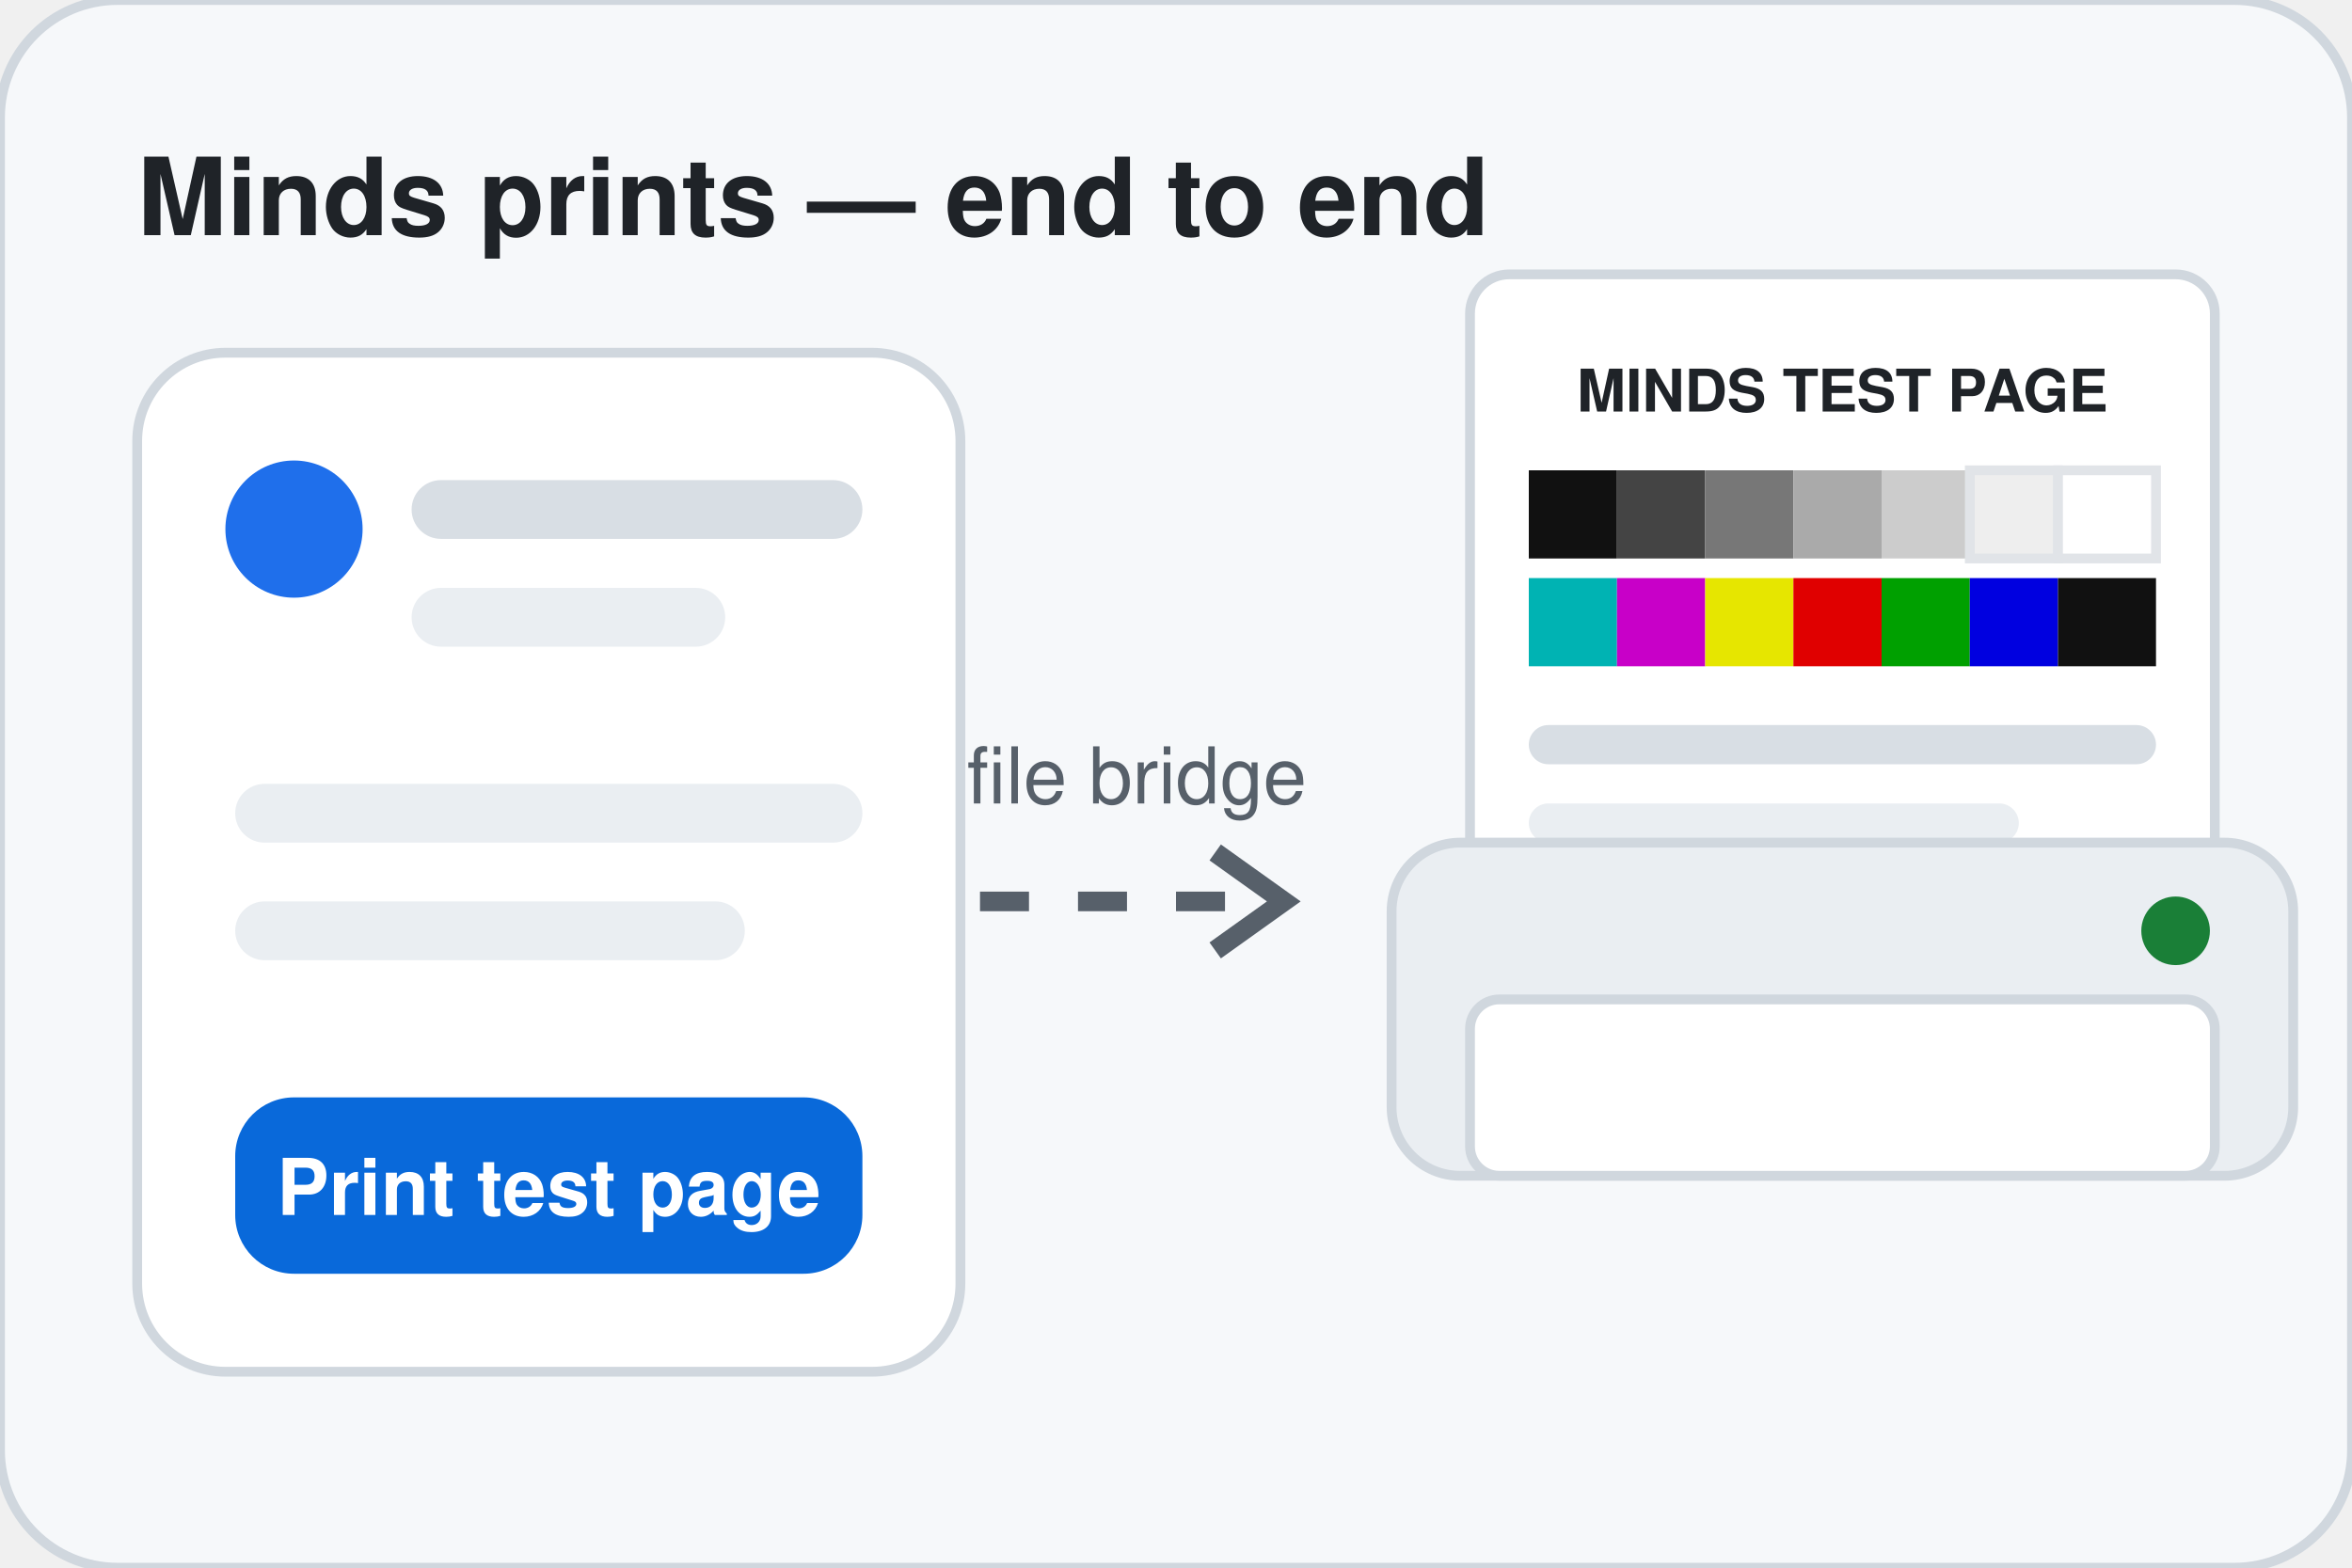
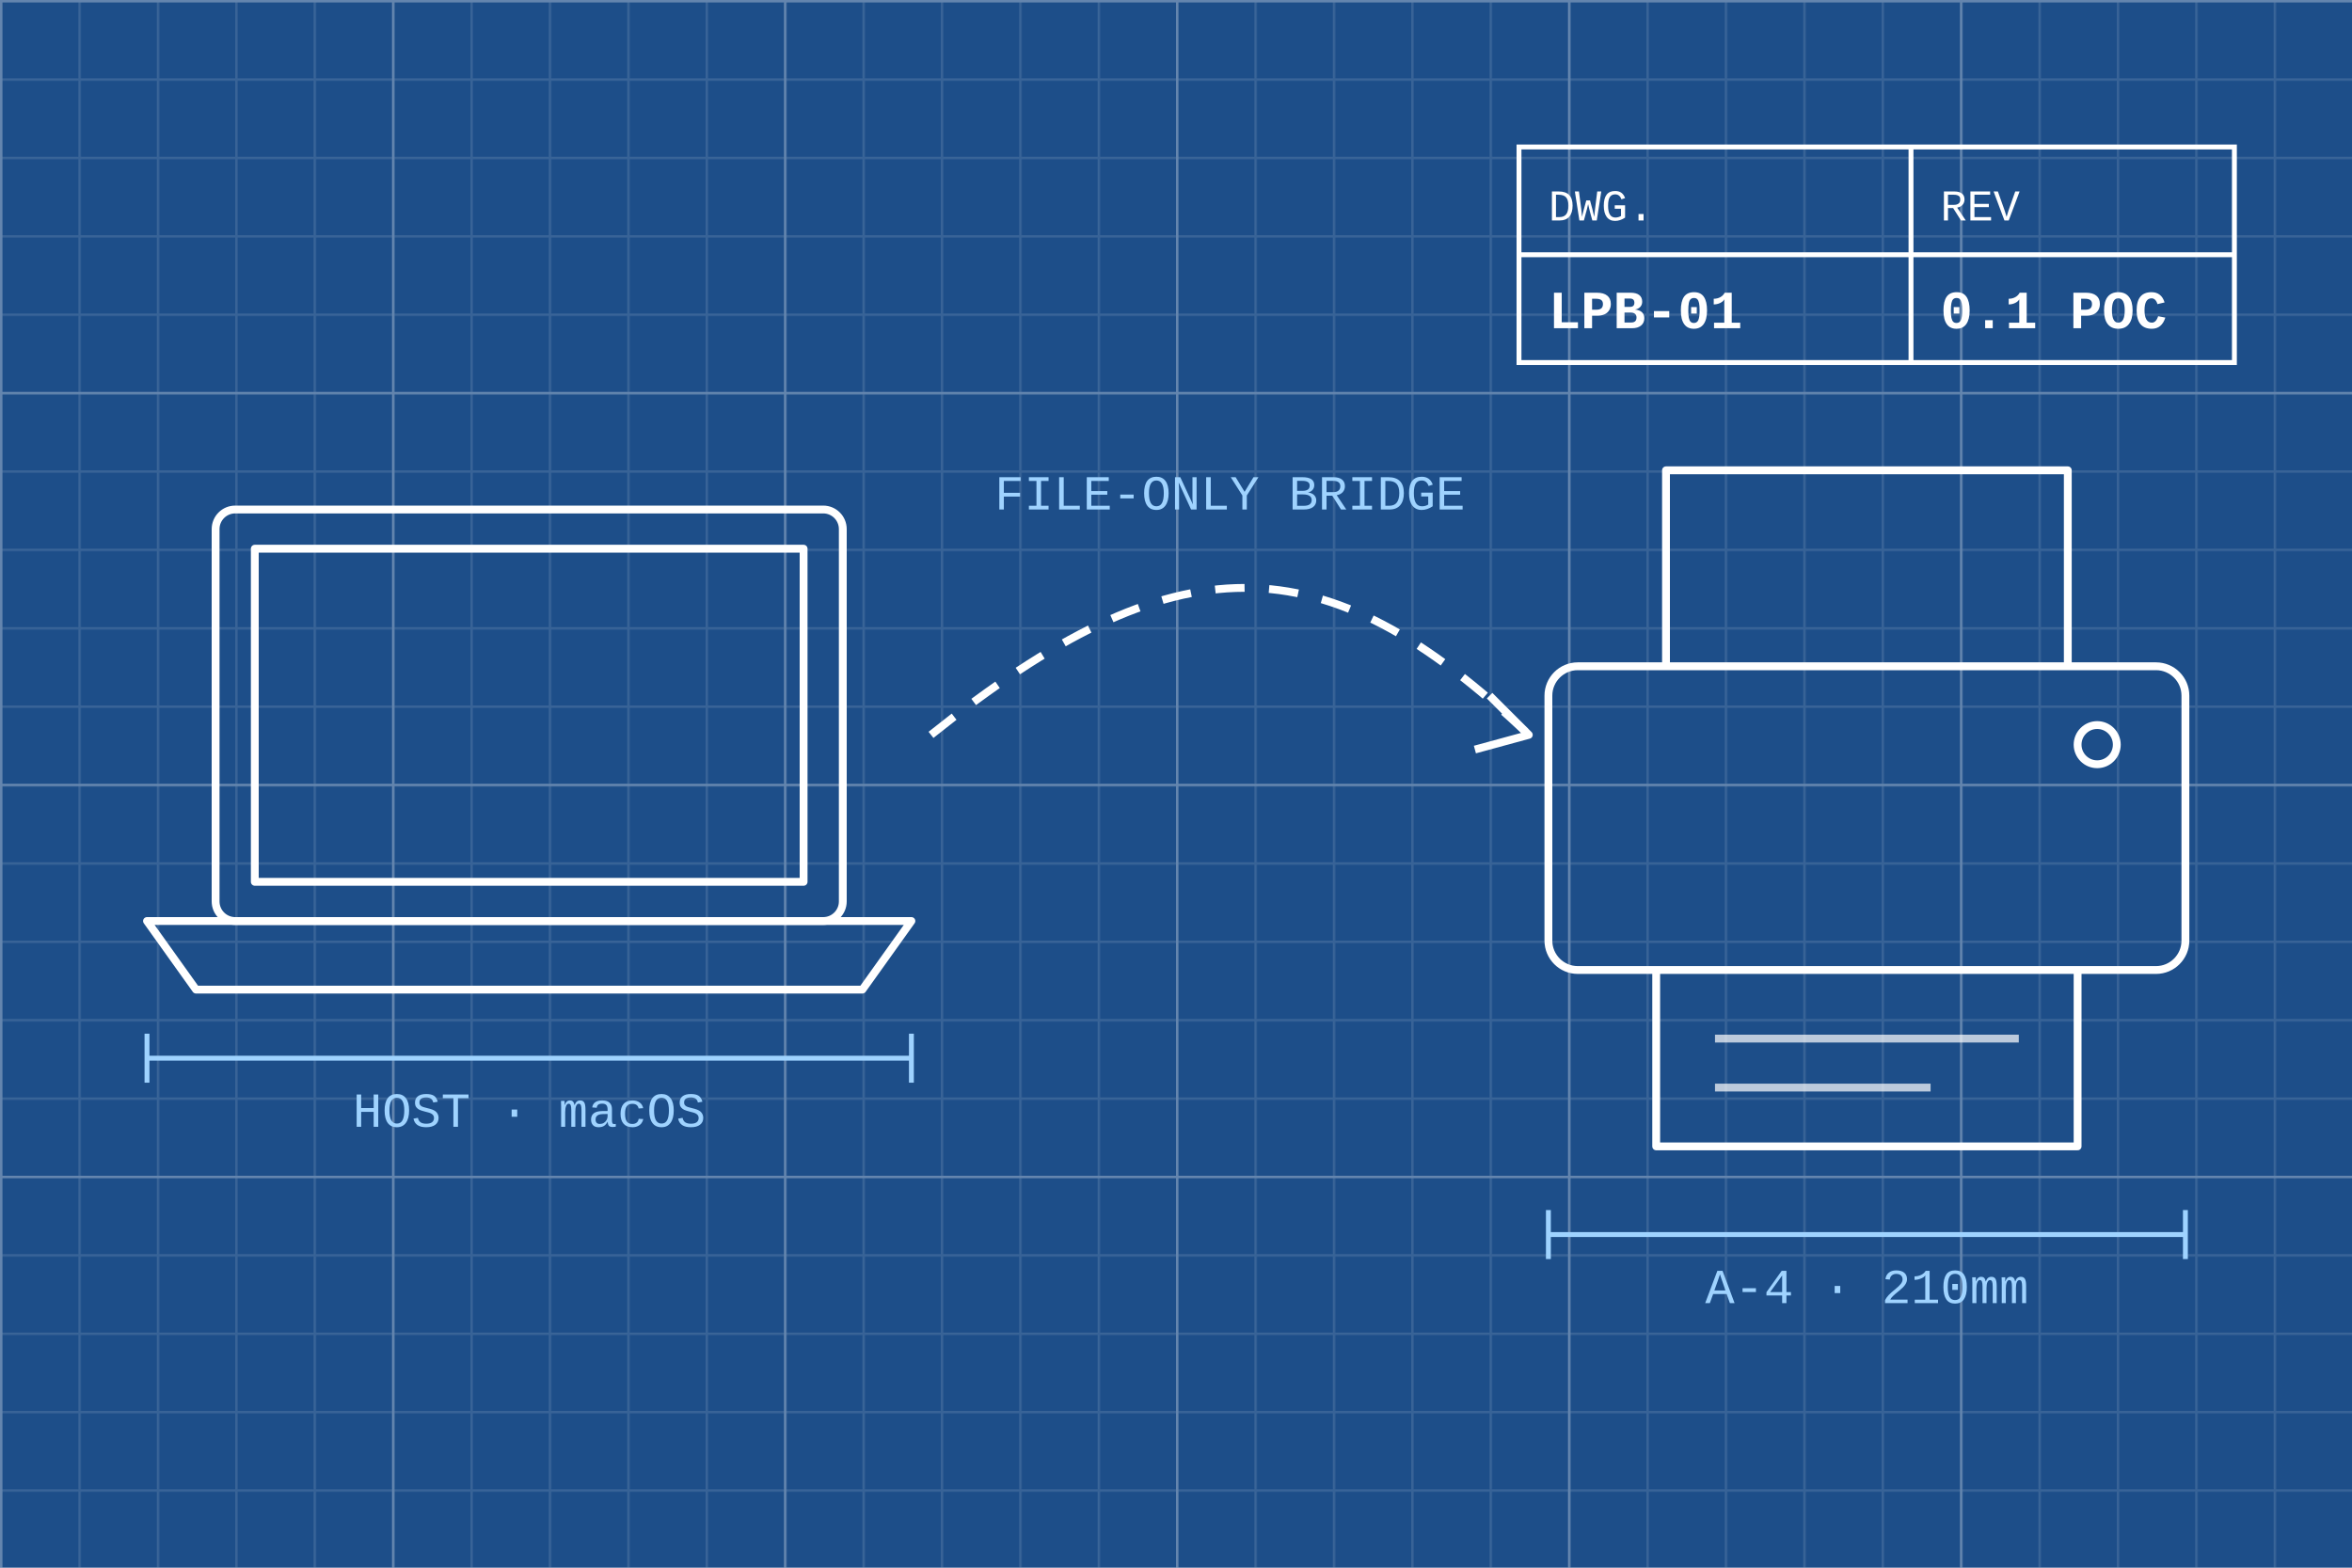
- <svg xmlns="http://www.w3.org/2000/svg" viewBox="0 0 240 160" role="img" aria-label="A Minds chat sends a file across a file bridge that prints a test page on a local printer">
-   <rect x="0" y="0" width="240" height="160" rx="12" fill="#f6f8fa" stroke="#d0d7de" />
-   <text x="14" y="24" font-family="-apple-system,Helvetica,Arial,sans-serif" font-size="11" font-weight="700" fill="#1f2328">Minds prints — end to end</text>
-   <g>
-     <rect x="14" y="36" width="84" height="104" rx="9" fill="#ffffff" stroke="#d0d7de" />
-     <circle cx="30" cy="54" r="7" fill="#1f6feb" />
-     <rect x="42" y="49" width="46" height="6" rx="3" fill="#d8dee4" />
-     <rect x="42" y="60" width="32" height="6" rx="3" fill="#eaeef2" />
-     <rect x="24" y="80" width="64" height="6" rx="3" fill="#eaeef2" />
-     <rect x="24" y="92" width="52" height="6" rx="3" fill="#eaeef2" />
-     <rect x="24" y="112" width="64" height="18" rx="6" fill="#0969da" />
-     <text x="56" y="124" text-anchor="middle" font-family="-apple-system,Helvetica,Arial,sans-serif" font-size="8" font-weight="700" fill="#ffffff">Print test page</text>
+ <svg xmlns="http://www.w3.org/2000/svg" viewBox="0 0 480 320" width="480" height="320">
+   <defs>
+     <pattern id="g" width="16" height="16" patternUnits="userSpaceOnUse">
+       <path d="M16 0H0V16" fill="none" stroke="#fff" stroke-opacity=".12" />
+     </pattern>
+     <pattern id="G" width="80" height="80" patternUnits="userSpaceOnUse">
+       <path d="M80 0H0V80" fill="none" stroke="#fff" stroke-opacity=".22" />
+     </pattern>
+   </defs>
+   <rect width="480" height="320" fill="#1D4E89" />
+   <rect width="480" height="320" fill="url(#g)" />
+   <rect width="480" height="320" fill="url(#G)" />
+   <g fill="none" stroke="#fff" stroke-width="1.6" stroke-linejoin="round">
+     <rect x="44" y="104" width="128" height="84" rx="4" />
+     <rect x="52" y="112" width="112" height="68" />
+     <path d="M30 188h156l-10 14H40z" />
+     <path d="M190 150 C 240 110, 270 110, 312 150" stroke-dasharray="6 5" />
+     <path d="M304 142l8 8-11 3" />
+     <rect x="316" y="136" width="130" height="62" rx="6" />
+     <path d="M340 136v-40h82v40" />
+     <path d="M338 198v36h86v-36" />
+     <path d="M350 212h62M350 222h44" stroke-opacity=".7" />
+     <circle cx="428" cy="152" r="4" />
  </g>
-   <g stroke="#57606a" stroke-width="2" fill="none">
-     <path d="M100 92 H128" stroke-dasharray="5 5" />
-     <path d="M124 87 L131 92 L124 97" />
+   <g stroke="#9FD3FF" stroke-width="1" fill="#9FD3FF" font-family="Courier New, monospace" font-size="10">
+     <path d="M316 252h130M316 247v10M446 247v10" />
+     <text x="381" y="266" text-anchor="middle" stroke="none">A-4 · 210mm</text>
+     <path d="M30 216h156M30 211v10M186 211v10" />
+     <text x="108" y="230" text-anchor="middle" stroke="none">HOST · macOS</text>
+     <text x="251" y="104" text-anchor="middle" stroke="none">FILE-ONLY BRIDGE</text>
  </g>
-   <text x="116" y="82" text-anchor="middle" font-family="-apple-system,Helvetica,Arial,sans-serif" font-size="8" fill="#57606a">file bridge</text>
-   <g>
-     <rect x="150" y="28" width="76" height="66" rx="4" fill="#ffffff" stroke="#d0d7de" />
-     <text x="188" y="42" text-anchor="middle" font-family="-apple-system,Helvetica,Arial,sans-serif" font-size="6" font-weight="700" fill="#1f2328">MINDS TEST PAGE</text>
-     <g>
-       <rect x="156" y="48" width="9" height="9" fill="#111111" />
-       <rect x="165" y="48" width="9" height="9" fill="#444444" />
-       <rect x="174" y="48" width="9" height="9" fill="#777777" />
-       <rect x="183" y="48" width="9" height="9" fill="#aaaaaa" />
-       <rect x="192" y="48" width="9" height="9" fill="#cccccc" />
-       <rect x="201" y="48" width="9" height="9" fill="#eeeeee" stroke="#e1e4e8" />
-       <rect x="210" y="48" width="10" height="9" fill="#ffffff" stroke="#e1e4e8" />
-     </g>
-     <g>
-       <rect x="156" y="59" width="9" height="9" fill="#00b3b3" />
-       <rect x="165" y="59" width="9" height="9" fill="#c800c8" />
-       <rect x="174" y="59" width="9" height="9" fill="#e6e600" />
-       <rect x="183" y="59" width="9" height="9" fill="#e00000" />
-       <rect x="192" y="59" width="9" height="9" fill="#00a000" />
-       <rect x="201" y="59" width="9" height="9" fill="#0000e0" />
-       <rect x="210" y="59" width="10" height="9" fill="#111111" />
-     </g>
-     <rect x="156" y="74" width="64" height="4" rx="2" fill="#d8dee4" />
-     <rect x="156" y="82" width="50" height="4" rx="2" fill="#eaeef2" />
-     <rect x="142" y="86" width="92" height="34" rx="7" fill="#eaeef2" stroke="#d0d7de" />
-     <rect x="150" y="102" width="76" height="18" rx="3" fill="#ffffff" stroke="#d0d7de" />
-     <circle cx="222" cy="95" r="3.5" fill="#1a7f37" />
+   <g font-family="Courier New, monospace" fill="#fff">
+     <rect x="310" y="30" width="146" height="44" fill="none" stroke="#fff" />
+     <path d="M310 52h146M390 30v44" stroke="#fff" />
+     <text x="316" y="45" font-size="9">DWG.</text>
+     <text x="396" y="45" font-size="9">REV</text>
+     <text x="316" y="67" font-size="11" font-weight="700">LPB-01</text>
+     <text x="396" y="67" font-size="11" font-weight="700">0.1 POC</text>
  </g>
</svg>
